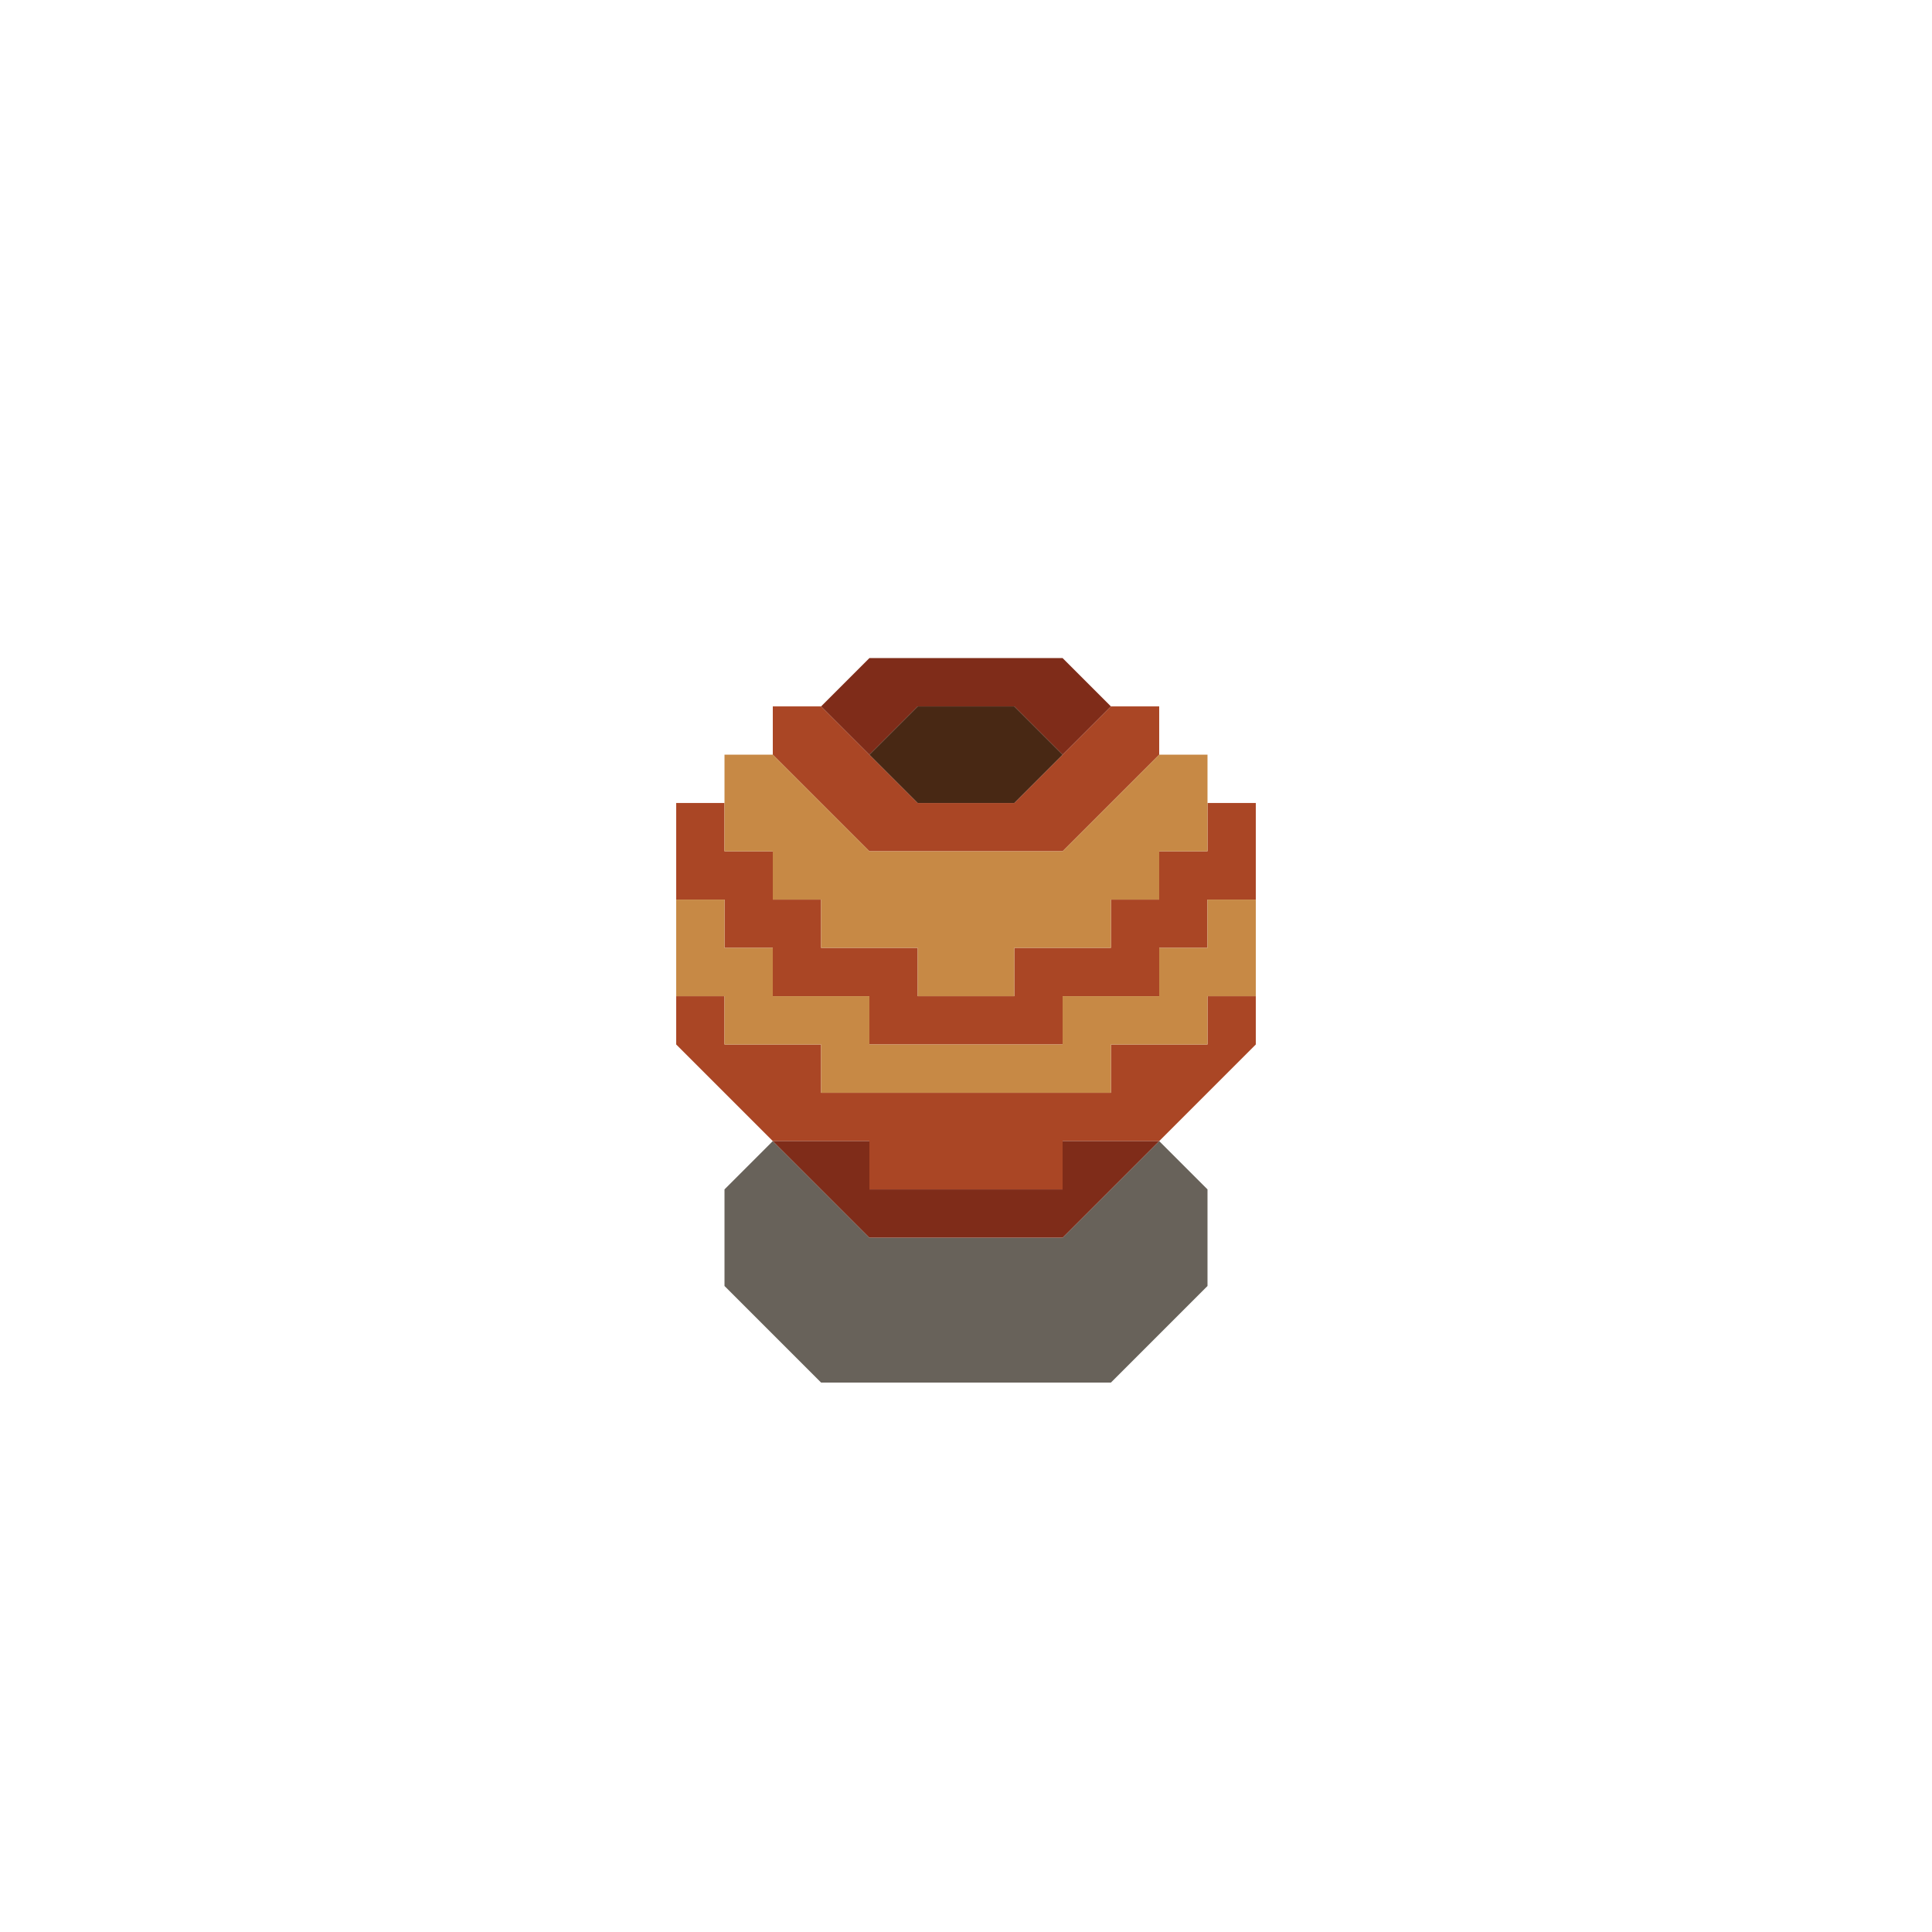
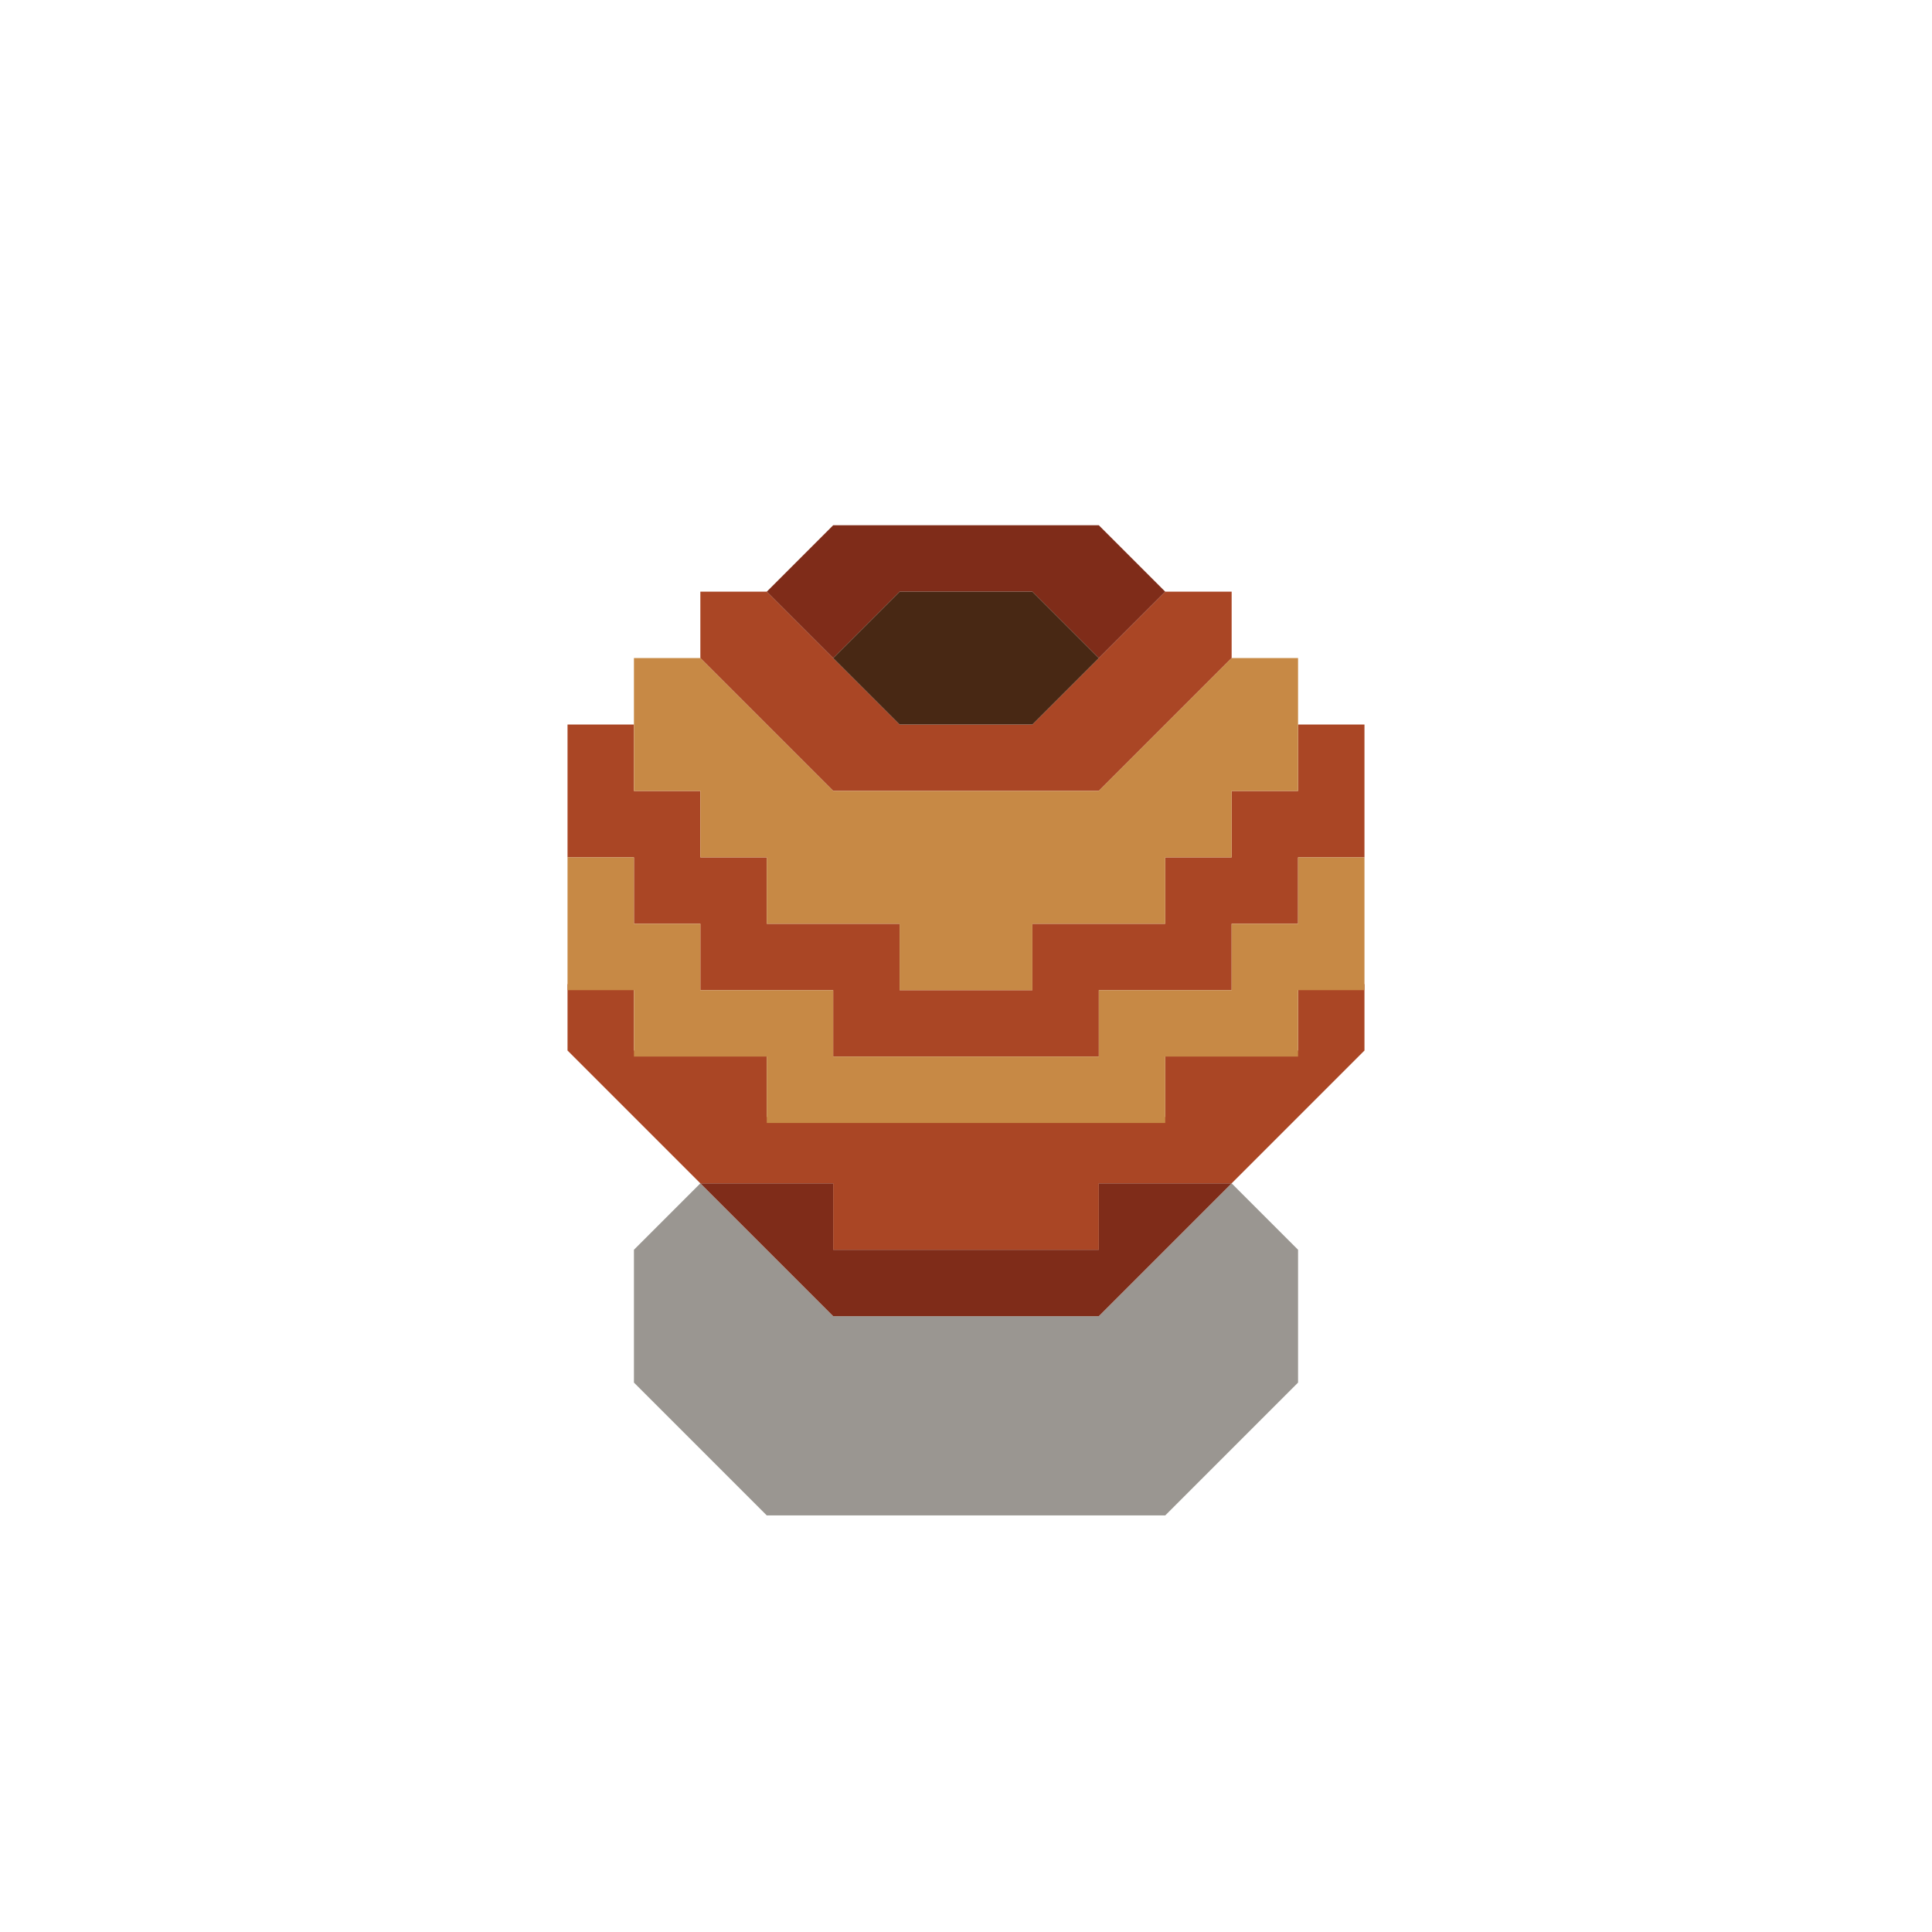
<svg xmlns="http://www.w3.org/2000/svg" enable-background="new 0 0 32 32" viewBox="0 0 32 32">
-   <path d="m19.2 18.9c-.4.4-1.2 1.2-1.6 1.6-1 0-2.2 0-3.2 0-.4-.4-1.2-1.2-1.6-1.6l-.8.8v1.6c.4.4 1.2 1.2 1.6 1.6h4.8c.4-.4 1.2-1.2 1.6-1.6 0-.4 0-1.2 0-1.6z" fill="#352e23" opacity=".75" />
+   <path d="m20.4 19.6c-.5.5-1.6 1.6-2.2 2.2-1.4 0-3 0-4.4 0-.5-.5-1.6-1.6-2.2-2.2l-1.1 1.1v2.2c.5.5 1.6 1.6 2.2 2.2h6.6l2.2-2.2c0-.5 0-1.6 0-2.2z" fill="#352e23" opacity=".5" />
  <g fill="#aa4625">
-     <path d="m20 13.3v.8h-.8v.8h-.8v.8c-.4 0-1.2 0-1.6 0v.8c-.4 0-1.2 0-1.6 0v-.8c-.4 0-1.2 0-1.6 0v-.8h-.8v-.8h-.8v-.8h-.8v1.6h.8v.8h.8v.8h1.6v.8h3.2v-.8h1.6v-.8h.8v-.8h.8c0-.4 0-1.2 0-1.6z" />
-     <path d="m14.4 14.1h3.2c.4-.4 1.2-1.2 1.6-1.6v-.8h-.8c-.4.4-1.2 1.2-1.6 1.6-.4 0-1.2 0-1.6 0-.4-.4-1.2-1.2-1.6-1.6h-.8v.8z" />
-     <path d="m20 17.3c-.4 0-1.2 0-1.6 0v.8c-1.6 0-3.2 0-4.8 0v-.8c-.4 0-1.2 0-1.6 0v-.8h-.8v.8c.4.4 1.2 1.2 1.6 1.6h1.6v.8h3.2v-.8h1.6l1.6-1.6v-.8h-.8z" />
+     <path d="m21.5 12v1.1h-1.1v1.1h-1.1v1.1c-.5 0-1.6 0-2.2 0v1.1c-.5 0-1.6 0-2.2 0v-1.1c-.5 0-1.6 0-2.2 0v-1.1h-1.1v-1.1h-1.1v-1.1h-1.1v2.2h1.1v1.1h1.1v1.1h2.2v1.1h4.4v-1.1h2.2v-1.1h1.1v-1.1h1.1c0-.5 0-1.6 0-2.2z" />
+     <path d="m13.8 13.1h4.4c.5-.5 1.6-1.6 2.2-2.2v-1.1h-1.1c-.5.5-1.6 1.6-2.2 2.2-.5 0-1.6 0-2.2 0-.5-.5-1.6-1.6-2.2-2.2h-1.1v1.1z" />
+     <path d="m21.5 17.4c-.5 0-1.6 0-2.2 0v1.1c-2.2 0-4.4 0-6.6 0v-1.1c-.5 0-1.6 0-2.2 0v-1.1h-1.1v1.1c.5.5 1.6 1.6 2.2 2.2h2.2v1.1h4.4v-1.1h2.2l2.2-2.2v-1.1h-1.1z" />
  </g>
-   <path d="m12.8 14.9h.8v.8h1.6v.8h1.6v-.8h1.6v-.8h.8v-.8h.8c0-.4 0-1.2 0-1.6h-.8c-.4.4-1.2 1.2-1.6 1.6-1 0-2.2 0-3.2 0-.4-.4-1.2-1.2-1.6-1.6h-.8v1.6h.8z" fill="#c78945" />
-   <path d="m20 14.9v.8h-.8v.8c-.4 0-1.2 0-1.6 0v.8c-1 0-2.2 0-3.2 0v-.8c-.4 0-1.2 0-1.6 0v-.8h-.8v-.8h-.8v1.6h.8v.8h1.6v.8h4.8v-.8h1.6v-.8h.8c0-.4 0-1.2 0-1.6z" fill="#c78945" />
-   <path d="m18.4 18.9h-.8v.8c-1 0-2.2 0-3.2 0v-.8c-.4 0-1.2 0-1.6 0 .4.4 1.2 1.2 1.6 1.6h3.2c.4-.4 1.2-1.2 1.6-1.6z" fill="#7f2c19" />
-   <path d="m15.2 11.7h1.6l.8.8.8-.8-.8-.8c-1 0-2.2 0-3.2 0l-.8.8.8.8z" fill="#7f2c19" />
-   <path d="m16.8 11.7c-.4 0-1.2 0-1.6 0l-.8.8.8.8h1.6l.8-.8z" fill="#482814" />
+   <path d="m11.6 14.2h1.1v1.1h2.2v1.1h2.2v-1.1h2.2v-1.1h1.1v-1.1h1.1c0-.5 0-1.6 0-2.2h-1.1c-.5.5-1.6 1.6-2.2 2.2-1.4 0-3 0-4.4 0-.5-.5-1.6-1.6-2.2-2.2h-1.1v2.2h1.1z" fill="#c78945" />
+   <path d="m21.5 14.2v1.1h-1.1v1.1c-.5 0-1.6 0-2.2 0v1.1c-1.4 0-3 0-4.4 0v-1.1c-.5 0-1.6 0-2.2 0v-1.1h-1.1v-1.1h-1.1v2.2h1.1v1.1h2.2v1.1h6.6v-1.1h2.2v-1.1h1.1c0-.5 0-1.6 0-2.2z" fill="#c78945" />
+   <path d="m19.3 19.6h-1.1v1.1c-1.4 0-3 0-4.4 0v-1.1c-.5 0-1.6 0-2.2 0l2.2 2.2h4.4c.5-.5 1.6-1.6 2.2-2.2z" fill="#7f2c19" />
+   <path d="m14.9 9.8h2.2l1.1 1.1 1.1-1.1-1.1-1.1c-1.4 0-3 0-4.4 0l-1.1 1.1 1.1 1.1z" fill="#7f2c19" />
+   <path d="m17.1 9.8c-.5 0-1.6 0-2.2 0l-1.1 1.1 1.1 1.1h2.2l1.1-1.1z" fill="#482814" />
</svg>
